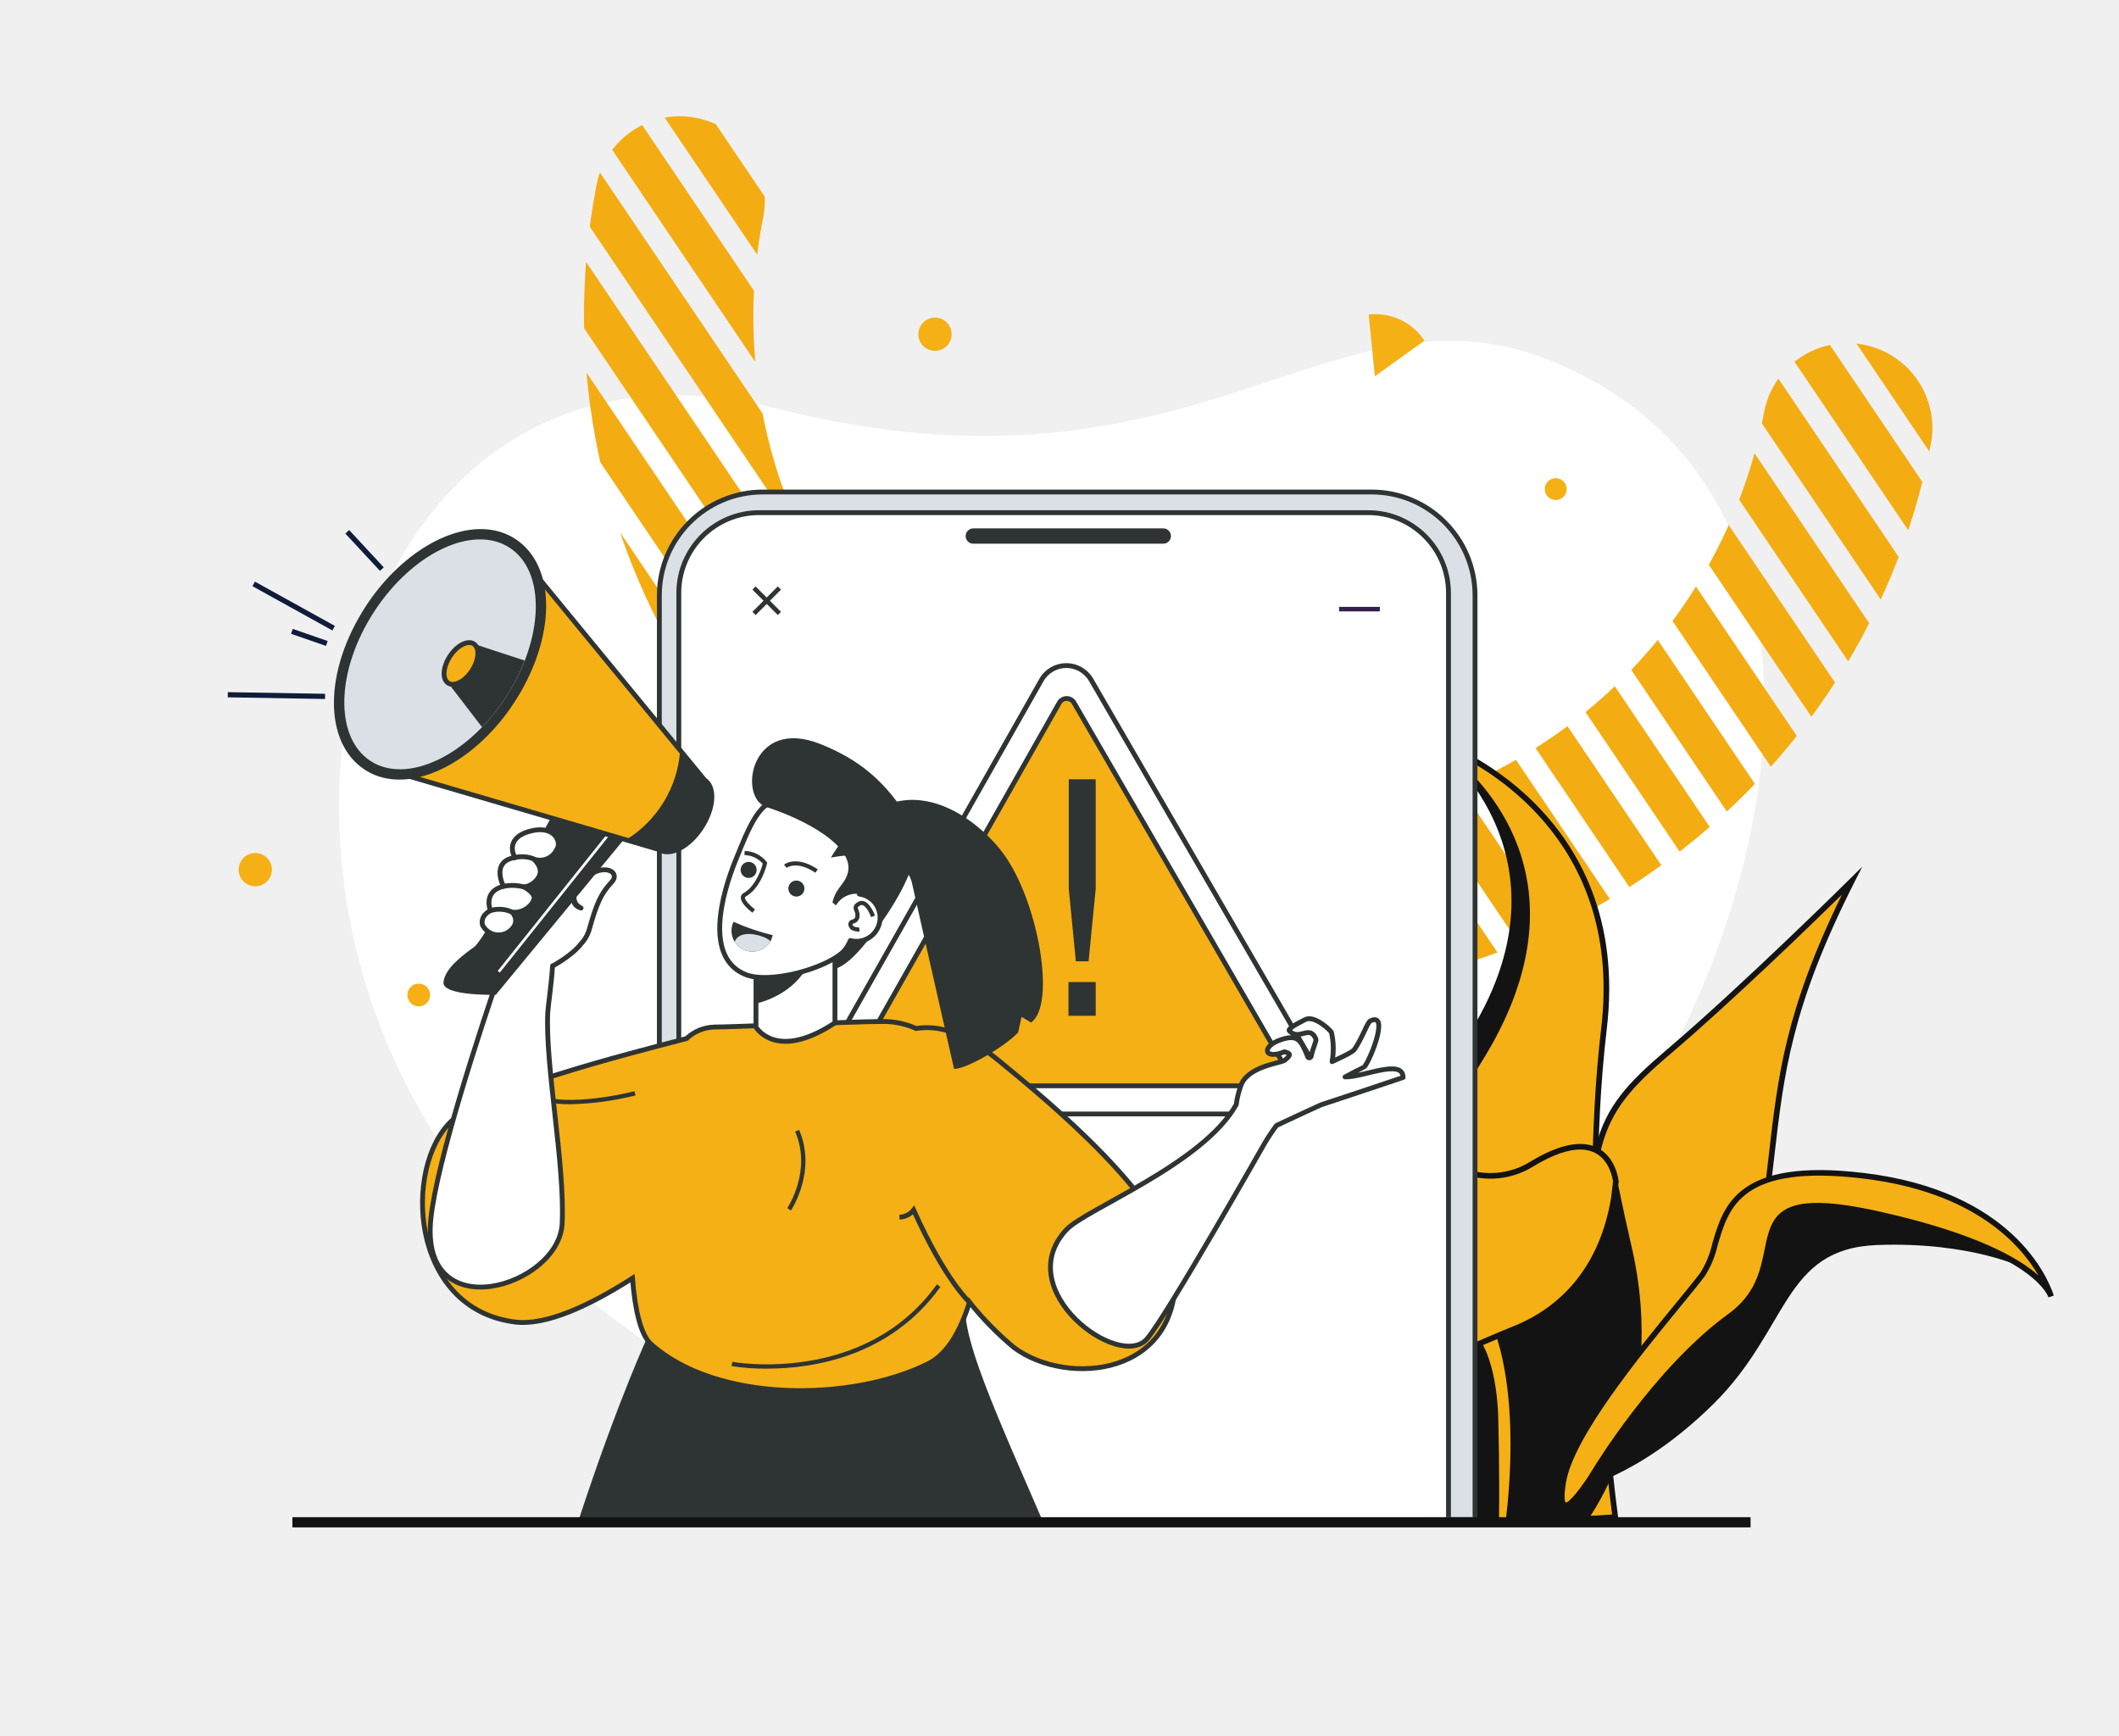
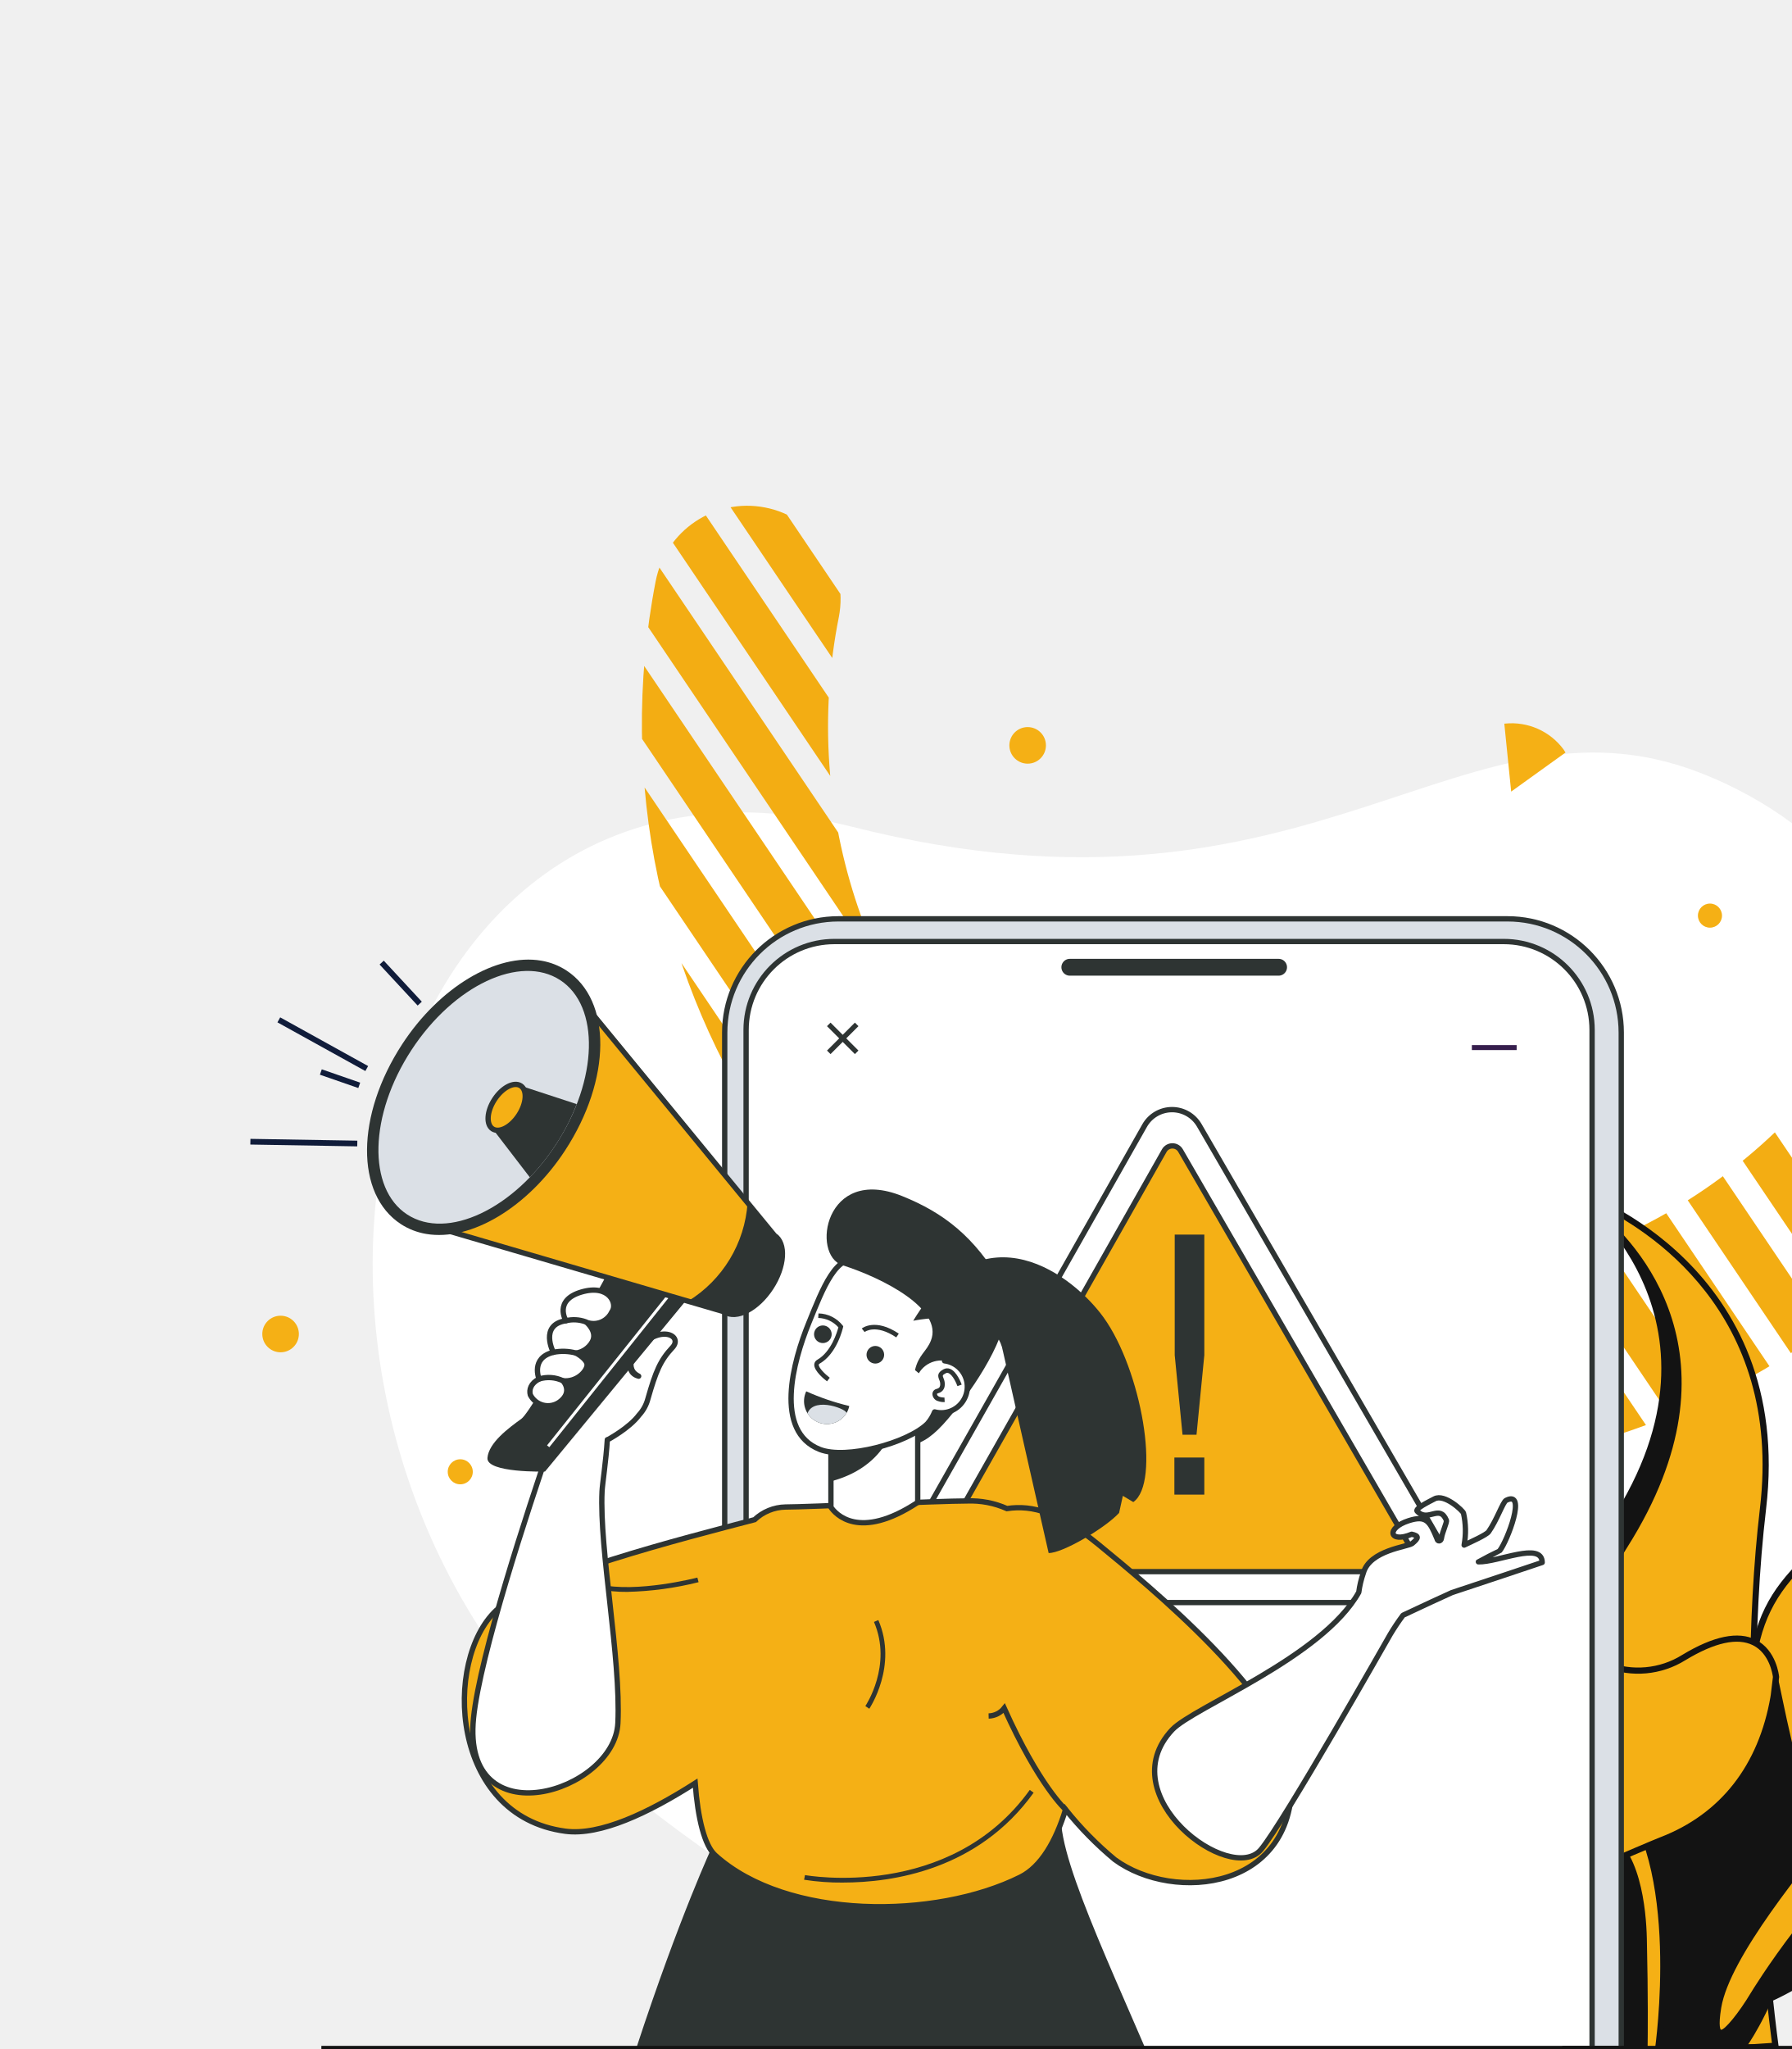
- <svg xmlns="http://www.w3.org/2000/svg" width="437.647" height="358.397" viewBox="0 0 437.647 358.397">
+ <svg xmlns="http://www.w3.org/2000/svg" width="437.647" height="500.397" style="transform:scale(1.3)" viewBox="0 0 437.647 358.397">
  <defs>
    <clipPath id="clip-path">
      <rect id="Rectángulo_331" data-name="Rectángulo 331" width="413.647" height="354.397" transform="translate(24 153)" fill="none" />
    </clipPath>
    <clipPath id="clip-path-2">
      <path id="Trazado_1500" data-name="Trazado 1500" d="M141.754,213.813C127,289.8,176.817,363.607,252.8,378.357s149.794-35.063,164.544-111.045a17.534,17.534,0,0,0-34.425-6.684A105.3,105.3,0,1,1,176.18,220.5a17.534,17.534,0,1,0-34.426-6.683" transform="translate(-139.166 -199.618)" fill="none" />
    </clipPath>
    <clipPath id="clip-path-3">
      <rect id="Rectángulo_332" data-name="Rectángulo 332" width="412.647" height="352.397" transform="translate(25 149)" fill="none" />
    </clipPath>
    <clipPath id="clip-path-4">
      <path id="Trazado_1525" data-name="Trazado 1525" d="M118.024,285.395,62.487,342.818l55.537,157.557H315.149V285.395Z" transform="translate(-62.487 -285.395)" fill="none" />
    </clipPath>
    <clipPath id="clip-path-5">
      <rect id="Rectángulo_336" data-name="Rectángulo 336" width="412.647" height="343.397" transform="translate(25 155)" fill="none" />
    </clipPath>
    <clipPath id="clip-path-6">
      <path id="Trazado_1577" data-name="Trazado 1577" d="M53.87,279.791c-5.283,0-14.15,15.673-19.6,18.54S7.615,318.178,4.462,326.457c-1.713,4.5-4.439,4.6-4.462,8.191v.088c.018,3.038,1.935,8.539,7.9,21.061,13.186,27.668,18.129,30.849,23.684,32.986S63.847,401.8,66.115,408.83s3.989,9.6,6.855,22.647S81,459.574,81,459.574l20.653,8.23v27.029a4.416,4.416,0,0,0,4.416,4.416H227.982a4.415,4.415,0,0,0,4.416-4.416V471.871l8.835-5.278,13.974-24.723,31.818-28.2,15.049-14.27-28.809-13.16-20.91,5.751-5.318,15.264-14.639-5.58V364.652a4.415,4.415,0,0,0-4.416-4.416H211.554c-3.4-3.95-7.857-9.211-8.19-9.956-.541-1.213-31.762-16.634-31.762-16.634l-16.926-58.928s-95.523,5.073-100.805,5.073" transform="translate(0 -274.718)" fill="none" />
    </clipPath>
    <clipPath id="clip-path-7">
      <rect id="Rectángulo_343" data-name="Rectángulo 343" width="410.647" height="324.397" transform="translate(27 160)" fill="none" />
    </clipPath>
  </defs>
  <g id="Grupo_694" data-name="Grupo 694" transform="translate(0 -149)">
    <g id="Grupo_414" data-name="Grupo 414">
      <g id="Grupo_413" data-name="Grupo 413" clip-path="url(#clip-path)">
        <path id="Trazado_1499" data-name="Trazado 1499" d="M332.254,257.734c-46.3-19.741-73.3,31.572-161.253,9.35C76.733,243.265,46.9,381.732,127.3,447.148c80.022,65.112,145.512,54.35,204.767-11.8,44.556-49.738,68.988-148.283.188-177.619" transform="translate(-10.771 -33.743)" fill="#fff" />
      </g>
    </g>
    <g id="Grupo_416" data-name="Grupo 416" transform="translate(120.614 173.007)">
      <g id="Grupo_415" data-name="Grupo 415" clip-path="url(#clip-path-2)">
        <line id="Línea_181" data-name="Línea 181" x1="193.652" y1="286.948" transform="translate(-79.653 -35.985)" fill="none" stroke="#f3ad13" stroke-miterlimit="10" stroke-width="8" />
        <line id="Línea_182" data-name="Línea 182" x1="193.652" y1="286.948" transform="translate(-69.119 -43.094)" fill="none" stroke="#f3ad13" stroke-miterlimit="10" stroke-width="8" />
        <line id="Línea_183" data-name="Línea 183" x1="193.652" y1="286.948" transform="translate(-58.584 -50.204)" fill="none" stroke="#f3ad13" stroke-miterlimit="10" stroke-width="8" />
        <line id="Línea_184" data-name="Línea 184" x1="193.652" y1="286.948" transform="translate(-48.049 -57.314)" fill="none" stroke="#f3ad13" stroke-miterlimit="10" stroke-width="8" />
        <line id="Línea_185" data-name="Línea 185" x1="193.652" y1="286.948" transform="translate(-37.514 -64.423)" fill="none" stroke="#f3ad13" stroke-miterlimit="10" stroke-width="8" />
        <line id="Línea_186" data-name="Línea 186" x1="193.652" y1="286.948" transform="translate(-26.979 -71.533)" fill="none" stroke="#f3ad13" stroke-miterlimit="10" stroke-width="8" />
        <line id="Línea_187" data-name="Línea 187" x1="193.652" y1="286.948" transform="translate(-16.444 -78.642)" fill="none" stroke="#f3ad13" stroke-miterlimit="10" stroke-width="8" />
        <line id="Línea_188" data-name="Línea 188" x1="193.652" y1="286.948" transform="translate(-5.91 -85.752)" fill="none" stroke="#f3ad13" stroke-miterlimit="10" stroke-width="8" />
        <line id="Línea_189" data-name="Línea 189" x1="193.652" y1="286.948" transform="translate(4.625 -92.862)" fill="none" stroke="#f3ad13" stroke-miterlimit="10" stroke-width="8" />
        <line id="Línea_190" data-name="Línea 190" x1="193.652" y1="286.948" transform="translate(15.16 -99.971)" fill="none" stroke="#f3ad13" stroke-miterlimit="10" stroke-width="8" />
        <line id="Línea_191" data-name="Línea 191" x1="193.652" y1="286.948" transform="translate(25.695 -107.081)" fill="none" stroke="#f3ad13" stroke-miterlimit="10" stroke-width="8" />
        <line id="Línea_192" data-name="Línea 192" x1="193.652" y1="286.948" transform="translate(36.23 -114.19)" fill="none" stroke="#f3ad13" stroke-miterlimit="10" stroke-width="8" />
        <line id="Línea_193" data-name="Línea 193" x1="193.652" y1="286.948" transform="translate(46.765 -121.3)" fill="none" stroke="#f3ad13" stroke-miterlimit="10" stroke-width="8" />
        <line id="Línea_194" data-name="Línea 194" x1="193.652" y1="286.948" transform="translate(57.299 -128.41)" fill="none" stroke="#f3ad13" stroke-miterlimit="10" stroke-width="8" />
        <line id="Línea_195" data-name="Línea 195" x1="193.652" y1="286.948" transform="translate(67.834 -135.519)" fill="none" stroke="#f3ad13" stroke-miterlimit="10" stroke-width="8" />
        <line id="Línea_196" data-name="Línea 196" x1="193.652" y1="286.948" transform="translate(78.369 -142.629)" fill="none" stroke="#f3ad13" stroke-miterlimit="10" stroke-width="8" />
        <line id="Línea_197" data-name="Línea 197" x1="193.652" y1="286.948" transform="translate(88.904 -149.738)" fill="none" stroke="#f3ad13" stroke-miterlimit="10" stroke-width="8" />
        <line id="Línea_198" data-name="Línea 198" x1="193.652" y1="286.948" transform="translate(99.439 -156.848)" fill="none" stroke="#f3ad13" stroke-miterlimit="10" stroke-width="8" />
        <line id="Línea_199" data-name="Línea 199" x1="193.652" y1="286.948" transform="translate(109.974 -163.958)" fill="none" stroke="#f3ad13" stroke-miterlimit="10" stroke-width="8" />
        <line id="Línea_200" data-name="Línea 200" x1="193.652" y1="286.948" transform="translate(120.508 -171.067)" fill="none" stroke="#f3ad13" stroke-miterlimit="10" stroke-width="8" />
      </g>
    </g>
    <g id="Grupo_418" data-name="Grupo 418">
      <g id="Grupo_417" data-name="Grupo 417" clip-path="url(#clip-path-3)">
        <path id="Trazado_1501" data-name="Trazado 1501" d="M341.644,349.005s39.574,13.3,34.188,58.918S378.2,509.14,378.2,509.14H355.643s-40.184-54.175-10.572-94.766-3.428-65.368-3.428-65.368" transform="translate(-44.551 -46.526)" fill="#f5b015" />
        <path id="Trazado_1502" data-name="Trazado 1502" d="M378.793,509.457H355.276l-.174-.234c-.4-.545-40.1-54.986-10.575-95.454,28.937-39.671-2.981-64.319-3.306-64.562l-2.881-2.162,3.414,1.148c.4.133,39.958,13.971,34.58,59.535-5.314,45.023,2.29,100.513,2.368,101.068Zm-22.929-1.16h21.6c-.845-6.427-7.3-58.2-2.283-100.7,4.365-36.984-21.468-52.625-30.651-56.967,7.232,7.161,25.4,30.287.933,63.828-28.042,38.441,7.6,89.922,10.4,93.844" transform="translate(-44.475 -46.265)" fill="#131313" />
        <path id="Trazado_1503" data-name="Trazado 1503" d="M344.778,352.284c7.2,5.945,28.149,27.546,5.575,63.3-26.821,42.486,16.9,93.845,16.9,93.845l10.829-.731c.07.553.116.874.116.874H355.643S315.459,455.4,345.071,414.81c23.763-32.579,7.185-54.956-.293-62.526" transform="translate(-44.551 -46.963)" fill="#131313" />
        <path id="Trazado_1504" data-name="Trazado 1504" d="M379.383,476.094c-2.112-40.488-.479-45.547,15.261-58.917s37.919-35.351,37.919-35.351c-15.11,29.912-14.806,43.509-17.647,65.514-2.207,17.07-27.851,51.143-39.245,65.572,2.524-5.85,4.765-16.717,3.712-36.818" transform="translate(-50.081 -50.902)" fill="#f5b015" />
        <path id="Trazado_1505" data-name="Trazado 1505" d="M375.057,512.231c2.27-5.262,4.749-15.877,3.665-36.557-2.095-40.152-.649-45.7,15.463-59.39,15.542-13.2,37.664-35.1,37.886-35.321l2.535-2.513L433,381.637c-12.97,25.679-14.545,39.323-16.539,56.6-.322,2.792-.655,5.681-1.049,8.73-2.234,17.277-28.273,51.811-39.364,65.857Zm4.824-36.618c.759,14.494-.08,25.773-2.5,33.618,11.948-15.353,34.815-46.5,36.873-62.416.394-3.044.726-5.926,1.048-8.714,1.926-16.682,3.463-30,15.119-53.892-6.225,6.1-22.978,22.333-35.487,32.96-15.717,13.35-17.124,18.812-15.056,58.444" transform="translate(-49.999 -50.452)" fill="#131313" />
        <path id="Trazado_1506" data-name="Trazado 1506" d="M383.78,466.815c7.857,33.634-8.849,56.239-8.849,56.239H358.461c.056-11.593-.775-22.711-6.232-33.955a12.47,12.47,0,0,0-1-1.669c2.321-1.087,4.9-2.187,7.779-3.291,30.415-11.684,16.92-50.96,24.776-17.323" transform="translate(-46.822 -60.456)" fill="#131313" />
        <path id="Trazado_1507" data-name="Trazado 1507" d="M342.082,482c16.035,9.694,8.488,45.483,8.488,45.483l-15.675-.25s3.636-11.563-6.041-25.222-17.076-9.261-17.076-9.261,14.267-20.442,30.3-10.75" transform="translate(-41.564 -63.908)" fill="#131313" />
        <path id="Trazado_1508" data-name="Trazado 1508" d="M424.424,454.648c28.071,0,43.771,16.917,43.771,16.917s-10.926-5.554-30.476-4.832-18.129,17.323-33.841,32.831-28.8,17.725-28.8,17.725,20.809-30.095,36.054-50.556c2.685-3.6.071-12.085,13.3-12.085" transform="translate(-50.002 -60.61)" fill="#131313" />
        <path id="Trazado_1509" data-name="Trazado 1509" d="M474.527,480.083a2.442,2.442,0,0,1,.141.466s-.044-.168-.141-.466" transform="translate(-63.26 -64)" fill="#faf9fc" />
        <path id="Trazado_1510" data-name="Trazado 1510" d="M401.276,472.341c5.239-7.05-.2-24.371,33.236-20.345,30.54,3.68,37.718,21.8,38.734,24.912-.771-2.008-5.659-10.194-35.109-16.854C404.3,452.4,422.224,469.922,406.916,481s-27.8,31.824-27.8,31.824-8.662,14.5-6.646,2.415,23.566-35.854,28.8-42.9" transform="translate(-49.614 -60.176)" fill="#f5b015" />
        <path id="Trazado_1511" data-name="Trazado 1511" d="M372.843,520.536a1.024,1.024,0,0,1-.363-.062c-1.037-.38-1.237-2-.667-5.414,1.622-9.728,15.552-26.723,23.875-36.876,2.122-2.589,3.955-4.824,5.034-6.276a19.371,19.371,0,0,0,2.455-6.008c2.3-7.894,5.172-17.716,31.315-14.566,30.673,3.695,38.049,21.73,39.216,25.307l-1.093.387c-.607-1.582-5.133-9.811-34.694-16.5-10.148-2.295-16.286-2.454-19.312-.5-2.311,1.492-2.84,4.092-3.51,7.382-.875,4.3-1.965,9.647-7.932,13.967-15.036,10.883-27.515,31.447-27.639,31.653-1.719,2.878-4.776,7.5-6.684,7.5M401.652,472.6c-1.1,1.475-2.848,3.613-5.067,6.32-8.25,10.064-22.057,26.909-23.629,36.331-.616,3.7-.075,4.135-.069,4.139.662.136,3.353-3.11,5.645-6.947.126-.21,12.727-20.976,27.954-32,5.6-4.054,6.6-8.944,7.475-13.258.7-3.417,1.3-6.368,4.016-8.126,3.353-2.168,9.581-2.063,20.2.341,19.461,4.4,28.33,9.489,32.362,13.108-3.777-6.511-13.368-17.276-36.185-20.025-25.169-3.031-27.769,5.879-30.064,13.741a20.066,20.066,0,0,1-2.637,6.374" transform="translate(-49.525 -60.087)" fill="#131313" />
        <path id="Trazado_1512" data-name="Trazado 1512" d="M287.926,493.2c17.612-29.98,35.918-26.561,47.678-18.824,16.684,10.979,10.78,51.11,10.78,51.11l-2.562.615s.187-7.861-.129-21.42-5.449-33.158-28.744-8.228-53.782,27.429-53.782,27.429,9.144-.7,26.759-30.681" transform="translate(-34.816 -62.525)" fill="#f5b015" />
        <path id="Trazado_1513" data-name="Trazado 1513" d="M261.2,524.367l-.092-1.156h0c.113-.013,9.21-1.3,26.3-30.4,7.982-13.589,16.868-21.606,26.412-23.83,7.236-1.687,14.666-.067,22.085,4.814,16.8,11.056,11.277,50.025,11.035,51.678l-.057.387-3.676.884.017-.754c0-.079.184-8.006-.128-21.393-.117-4.971-1.074-16.795-7.418-19.211-4.75-1.806-11.585,2.015-20.323,11.365-23.044,24.659-53.489,27.553-54.15,27.611H261.2m59.964-54.8a23.285,23.285,0,0,0-7.073.547c-9.222,2.149-17.861,9.983-25.677,23.286-11.225,19.108-19.06,26.428-23.354,29.231,8.972-1.623,31.489-7.445,49.453-26.667,9.091-9.729,16.351-13.649,21.584-11.66,7,2.669,8.042,15.064,8.164,20.27.258,11.067.179,18.415.142,20.694l1.448-.348c.541-4.142,4.742-40.072-10.578-50.153a29.783,29.783,0,0,0-14.111-5.2" transform="translate(-34.809 -62.435)" fill="#131313" />
        <path id="Trazado_1514" data-name="Trazado 1514" d="M332.026,451.412c4.809-3.529,9.692-2.925,13.463-1.354a16.114,16.114,0,0,0,14.528-1.329c16.1-9.742,17.33,3.65,17.33,3.65l-.436,3.626a.182.182,0,0,0-.023.12c-1.16,6.719-4.932,20.691-21.078,26.9-2.876,1.11-28.206,12.085-28.206,12.085,3.432-13.9-5.44-36.449,4.422-43.7" transform="translate(-43.619 -59.347)" fill="#f5b015" />
        <path id="Trazado_1515" data-name="Trazado 1515" d="M326.669,496.022l.282-1.137c1.345-5.451.757-12.366.188-19.053-.893-10.5-1.737-20.424,4.453-24.976h0c4.133-3.033,8.983-3.523,14.03-1.422a15.628,15.628,0,0,0,14.006-1.289c5.869-3.553,10.523-4.512,13.833-2.84,3.872,1.954,4.355,6.73,4.374,6.933l.005.062-.483,3.9c-2.323,13.347-9.732,22.782-21.429,27.283-2.831,1.093-27.932,11.966-28.185,12.076Zm5.61-44.233c-5.666,4.168-4.849,13.774-3.984,23.945.539,6.338,1.1,12.877.029,18.307,4.859-2.1,24.632-10.657,27.186-11.643,11.315-4.353,18.478-13.5,20.716-26.46a.4.4,0,0,1,.031-.19l.415-3.461c-.064-.512-.648-4.4-3.742-5.952-2.927-1.47-7.2-.529-12.7,2.8a16.793,16.793,0,0,1-15.052,1.369c-4.717-1.968-9.055-1.534-12.9,1.285Z" transform="translate(-43.529 -59.257)" fill="#131313" />
      </g>
    </g>
    <g id="Grupo_420" data-name="Grupo 420" transform="translate(54.157 247.349)">
      <g id="Grupo_419" data-name="Grupo 419" clip-path="url(#clip-path-4)">
        <path id="Trazado_1516" data-name="Trazado 1516" d="M325.589,310.516V591.29a21.385,21.385,0,0,1-21.358,21.358H248.064v-.042H177.2a21.382,21.382,0,0,1-20.077-21.315V310.516a21.386,21.386,0,0,1,21.358-21.358H304.232a21.378,21.378,0,0,1,21.358,21.358" transform="translate(-75.102 -285.897)" fill="#dbe0e6" />
        <path id="Trazado_1517" data-name="Trazado 1517" d="M325.589,310.516V591.29a21.385,21.385,0,0,1-21.358,21.358H248.064v-.042H177.2a21.382,21.382,0,0,1-20.077-21.315V310.516a21.386,21.386,0,0,1,21.358-21.358H304.232A21.378,21.378,0,0,1,325.589,310.516Z" transform="translate(-75.102 -285.897)" fill="none" stroke="#2e3433" stroke-miterlimit="10" stroke-width="1" />
        <path id="Trazado_1518" data-name="Trazado 1518" d="M320.728,310.676V591.459a16.608,16.608,0,0,1-16.613,16.6H178.361a16.605,16.605,0,0,1-16.6-16.6V310.676a16.6,16.6,0,0,1,16.6-16.6H304.115a16.607,16.607,0,0,1,16.613,16.6" transform="translate(-75.721 -286.552)" fill="#fff" />
        <path id="Trazado_1519" data-name="Trazado 1519" d="M320.728,310.676V591.459a16.608,16.608,0,0,1-16.613,16.6H178.361a16.605,16.605,0,0,1-16.6-16.6V310.676a16.6,16.6,0,0,1,16.6-16.6H304.115A16.607,16.607,0,0,1,320.728,310.676Z" transform="translate(-75.721 -286.552)" fill="none" stroke="#2e3433" stroke-miterlimit="10" stroke-width="1" />
        <path id="Trazado_1520" data-name="Trazado 1520" d="M270.9,297.827h-39.15a1.582,1.582,0,1,0,0,3.163H270.9a1.582,1.582,0,1,0,0-3.163" transform="translate(-84.84 -287.052)" fill="#2e3433" />
        <rect id="Rectángulo_333" data-name="Rectángulo 333" width="7.419" height="0.94" transform="matrix(0.707, -0.708, 0.708, 0.707, 101.241, 28.009)" fill="#2e3433" />
        <rect id="Rectángulo_334" data-name="Rectángulo 334" width="0.94" height="7.419" transform="translate(101.24 23.425) rotate(-45)" fill="#2e3433" />
        <rect id="Rectángulo_335" data-name="Rectángulo 335" width="8.416" height="0.94" transform="translate(222.415 26.977)" fill="#361e4d" />
        <path id="Trazado_1521" data-name="Trazado 1521" d="M292.984,423.115H200.4a5.915,5.915,0,0,1-5.146-8.83l45.757-80.775a5.915,5.915,0,0,1,10.263-.051L298.1,414.234a5.915,5.915,0,0,1-5.117,8.881" transform="translate(-80.083 -291.409)" fill="#fff" />
        <path id="Trazado_1522" data-name="Trazado 1522" d="M292.984,423.115H200.4a5.915,5.915,0,0,1-5.146-8.83l45.757-80.775a5.915,5.915,0,0,1,10.263-.051L298.1,414.234A5.915,5.915,0,0,1,292.984,423.115Z" transform="translate(-80.083 -291.409)" fill="none" stroke="#2e3433" stroke-miterlimit="10" stroke-width="1" />
        <path id="Trazado_1523" data-name="Trazado 1523" d="M291.582,418.352h-87.64a1.757,1.757,0,0,1-1.529-2.624l43.315-76.467a1.758,1.758,0,0,1,3.05-.015L293.1,415.713a1.757,1.757,0,0,1-1.52,2.639" transform="translate(-81.11 -292.457)" fill="#f5b015" />
        <path id="Trazado_1524" data-name="Trazado 1524" d="M291.582,418.352h-87.64a1.757,1.757,0,0,1-1.529-2.624l43.315-76.467a1.758,1.758,0,0,1,3.05-.015L293.1,415.713A1.757,1.757,0,0,1,291.582,418.352Z" transform="translate(-81.11 -292.457)" fill="none" stroke="#2e3433" stroke-miterlimit="10" stroke-width="1" />
        <text id="_" data-name="!" transform="translate(158.205 111.427)" fill="#2e3433" font-size="67" font-family="Helvetica">
          <tspan x="0" y="0">!</tspan>
        </text>
      </g>
    </g>
    <g id="Grupo_422" data-name="Grupo 422">
      <g id="Grupo_421" data-name="Grupo 421" clip-path="url(#clip-path-5)">
        <path id="Trazado_1526" data-name="Trazado 1526" d="M326.306,246.829l-.156.015,1.288,12.762,10.208-7.337-.347-.561a12.157,12.157,0,0,0-10.993-4.879" transform="translate(-43.479 -32.897)" fill="#f5b015" />
        <path id="Trazado_1527" data-name="Trazado 1527" d="M63.741,378.619a3.436,3.436,0,1,1-3.436-3.436,3.437,3.437,0,0,1,3.436,3.436" transform="translate(-7.581 -50.016)" fill="#f5b015" />
        <path id="Trazado_1528" data-name="Trazado 1528" d="M101.78,408.652a2.353,2.353,0,1,1-2.354-2.353,2.353,2.353,0,0,1,2.354,2.353" transform="translate(-12.941 -54.164)" fill="#f5b015" />
        <path id="Trazado_1529" data-name="Trazado 1529" d="M225.712,251.033a3.435,3.435,0,1,1-3.436-3.436,3.436,3.436,0,0,1,3.436,3.436" transform="translate(-29.174 -33.007)" fill="#f5b015" />
        <path id="Trazado_1530" data-name="Trazado 1530" d="M372.651,288.113a2.263,2.263,0,1,1-2.263-2.263,2.263,2.263,0,0,1,2.263,2.263" transform="translate(-49.075 -38.107)" fill="#f5b015" />
      </g>
    </g>
    <g id="Grupo_424" data-name="Grupo 424" transform="translate(0 238.095)">
      <g id="Grupo_423" data-name="Grupo 423" clip-path="url(#clip-path-6)">
        <path id="Trazado_1531" data-name="Trazado 1531" d="M187.461,646.879c-12.326-.018-42.722-6.845-48.293-9.5-7.571-3.613-28.96-1.545-31.012-2.4,15.163-92.545,40.216-145.9,40.216-145.9l65.4-5.531c-.418,18.9,45.076,88.989,45.172,148.877-19.355-.03-31.4,14.527-71.482,14.467" transform="translate(-14.418 -302.556)" fill="#2e3433" />
        <path id="Trazado_1532" data-name="Trazado 1532" d="M256.135,466.72c-.726-14.077-26.913-35.51-36.265-43.176-7.335-6.016-12.362-7.506-17.243-6.776a16.791,16.791,0,0,0-7.469-1.433c-5.327,0-30.068,1.139-34.146,1.139a8.68,8.68,0,0,0-5.8,2.378c-13.105,3.424-41.836,10.735-48.52,17.011-10.006,9.4-8.7,38.653,12.985,41.518,6.511.86,15.6-3.424,24.376-9.034.494,6.617,1.76,11.728,3.749,13.529,13.485,12.212,41.451,12.063,57.39,4.1,3.862-1.93,6.634-6.719,8.462-12.679a65.156,65.156,0,0,0,9.242,9.413c11.061,8.13,34.364,5.848,33.237-15.992" transform="translate(-13.423 -293.464)" fill="#f5b015" />
        <path id="Trazado_1533" data-name="Trazado 1533" d="M256.135,466.72c-.726-14.077-26.913-35.51-36.265-43.176-7.335-6.016-12.362-7.506-17.243-6.776a16.791,16.791,0,0,0-7.469-1.433c-5.327,0-30.068,1.139-34.146,1.139a8.68,8.68,0,0,0-5.8,2.378c-13.105,3.424-41.836,10.735-48.52,17.011-10.006,9.4-8.7,38.653,12.985,41.518,6.511.86,15.6-3.424,24.376-9.034.494,6.617,1.76,11.728,3.749,13.529,13.485,12.212,41.451,12.063,57.39,4.1,3.862-1.93,6.634-6.719,8.462-12.679a65.156,65.156,0,0,0,9.242,9.413C233.959,490.843,257.263,488.56,256.135,466.72Z" transform="translate(-13.423 -293.464)" fill="none" stroke="#2e3433" stroke-miterlimit="10" stroke-width="1" />
        <path id="Trazado_1534" data-name="Trazado 1534" d="M188.356,457.811c.054-.08,5.411-8.067,1.7-16.662l-.819.353c3.514,8.149-1.57,15.73-1.622,15.806Z" transform="translate(-25.012 -296.905)" fill="#2e3433" />
        <path id="Trazado_1535" data-name="Trazado 1535" d="M181.642,495.371c9.293,0,25.386-2.344,35.824-16.883l-.724-.521c-14.993,20.882-41.967,16.047-42.239,16l-.167.876a44.6,44.6,0,0,0,7.306.531" transform="translate(-23.241 -301.813)" fill="#2e3433" />
        <path id="Trazado_1536" data-name="Trazado 1536" d="M135.119,434.631a60.806,60.806,0,0,0,13.433-1.823l-.227-.863c-.113.03-11.432,2.949-18.454,1.262l-.209.868a23.75,23.75,0,0,0,5.457.556" transform="translate(-17.285 -295.678)" fill="#2e3433" />
        <path id="Trazado_1537" data-name="Trazado 1537" d="M253.643,458.222c3.994-4.245,28.206-13.568,35.052-25.821a18.044,18.044,0,0,1,.866-3.635c1.192-4.284,8.333-4.888,9.172-5.536,1.278-1.052,1.269-1.431-.1-1.734-4.226,1.761-4.89-1.154-.556-2.545,3.3-1.058,3.982.131,5.314,3.382.12.634.749.483.823-.03.189-1.294,1.1-3.049.94-3.438-1.284-3.069-3.388.418-5.432-1.635-.717-.461,2.29-1.892,3.2-2.377,1.91-1.024,5.378,2.291,5.452,2.681a15.047,15.047,0,0,1,.12,6c1.284-.612,4.171-1.9,4.6-2.5,1.571-2.237,2.678-5.587,3.284-5.9,3.963-2.02.207,7.671-1.2,9.459-.017.02-3.939,2.019-4.008,2.086,3.694.109,11.954-3.875,11.991.12,0,0-14.475,4.859-16.952,5.653-1.18.512-5.668,2.605-9.2,4.261a42.894,42.894,0,0,0-2.385,3.568c-.136.224-19.986,35.272-24.305,40.447-5.674,6.8-28.382-10.06-16.67-22.51" transform="translate(-33.372 -293.374)" fill="#fff" />
        <path id="Trazado_1538" data-name="Trazado 1538" d="M253.643,458.222c3.994-4.245,28.206-13.568,35.052-25.821a18.044,18.044,0,0,1,.866-3.635c1.192-4.284,8.333-4.888,9.172-5.536,1.278-1.052,1.269-1.431-.1-1.734-4.226,1.761-4.89-1.154-.556-2.545,3.3-1.058,3.982.131,5.314,3.382.12.634.749.483.823-.03.189-1.294,1.1-3.049.94-3.438-1.284-3.069-3.388.418-5.432-1.635-.717-.461,2.29-1.892,3.2-2.377,1.91-1.024,5.378,2.291,5.452,2.681a15.047,15.047,0,0,1,.12,6c1.284-.612,4.171-1.9,4.6-2.5,1.571-2.237,2.678-5.587,3.284-5.9,3.963-2.02.207,7.671-1.2,9.459-.017.02-3.939,2.019-4.008,2.086,3.694.109,11.954-3.875,11.991.12,0,0-14.475,4.859-16.952,5.653-1.18.512-5.668,2.605-9.2,4.261a42.894,42.894,0,0,0-2.385,3.568c-.136.224-19.986,35.272-24.305,40.447C264.639,487.527,241.931,470.672,253.643,458.222Z" transform="translate(-33.372 -293.374)" fill="none" stroke="#2e3433" stroke-linecap="round" stroke-linejoin="round" stroke-width="1" />
        <path id="Trazado_1539" data-name="Trazado 1539" d="M180.152,398.718v14.761c.811,1.2,5.208,6.414,16.309-.907v-19.98a147.4,147.4,0,0,1-16.309,6.126" transform="translate(-24.016 -290.432)" fill="#fff" />
        <path id="Trazado_1540" data-name="Trazado 1540" d="M180.152,398.718v14.761c.811,1.2,5.208,6.414,16.309-.907v-19.98A147.4,147.4,0,0,1,180.152,398.718Z" transform="translate(-24.016 -290.432)" fill="none" stroke="#2e3433" stroke-linecap="round" stroke-linejoin="round" stroke-width="1" />
        <path id="Trazado_1541" data-name="Trazado 1541" d="M192.6,395.665s-.379,10.178-12.447,13.366V403.62c1.046.112,5.019-3.23,12.447-7.955" transform="translate(-24.016 -290.842)" fill="#2e3433" />
        <path id="Trazado_1542" data-name="Trazado 1542" d="M202.838,383.1a4.878,4.878,0,0,0-2.488-1.073c.352-5.6.184-10.46-3.294-13.517-1.8-1.573-10.52-4.489-12.486-5.278-4.5-1.805-7.1,5.233-9.734,11.694-2.96,7.249-6.548,20.354,2.077,23.744,4.891,1.923,16.455-1.153,20.218-4.824a7.58,7.58,0,0,0,1.355-2.219,4.9,4.9,0,0,0,4.353-8.527" transform="translate(-22.864 -286.48)" fill="#fff" />
        <path id="Trazado_1543" data-name="Trazado 1543" d="M202.838,383.1a4.878,4.878,0,0,0-2.488-1.073c.352-5.6.184-10.46-3.294-13.517-1.8-1.573-10.52-4.489-12.486-5.278-4.5-1.805-7.1,5.233-9.734,11.694-2.96,7.249-6.548,20.354,2.077,23.744,4.891,1.923,16.455-1.153,20.218-4.824a7.58,7.58,0,0,0,1.355-2.219,4.9,4.9,0,0,0,4.353-8.527Z" transform="translate(-22.864 -286.48)" fill="none" stroke="#2e3433" stroke-linecap="round" stroke-linejoin="round" stroke-width="1" />
        <path id="Trazado_1544" data-name="Trazado 1544" d="M214.85,380.147c-1.6-8.905-16.853-5.705-16.853-5.705,13.3-22.034,30.307-8.19,35.753-.648,7.118,9.86,10.807,31.077,5.6,34.707l-1.963-1.169-.708,3.214c-2.727,2.926-10.663,7.58-13.237,7.532,0,0-8.492-37.381-8.591-37.93" transform="translate(-26.395 -286.423)" fill="#2e3433" />
        <path id="Trazado_1545" data-name="Trazado 1545" d="M178.937,387.448l.514-.679c-.855-.646-2.1-1.868-2.064-2.441,0-.042.008-.12.161-.208,3.278-1.875,4.355-6.625,4.4-6.827l.04-.179-.1-.151a5.953,5.953,0,0,0-4.556-2.277l-.049.852a5.252,5.252,0,0,1,3.788,1.759c-.231.879-1.34,4.593-3.943,6.082a1.081,1.081,0,0,0-.589.894c-.078,1.239,1.986,2.862,2.4,3.174" transform="translate(-23.534 -288.045)" fill="#2e3433" />
        <path id="Trazado_1546" data-name="Trazado 1546" d="M187.374,378.514c.084-.066,2.1-1.572,5.945,1.005l.476-.708c-4.4-2.954-6.852-1.045-6.953-.963Z" transform="translate(-24.908 -288.375)" fill="#2e3433" />
        <path id="Trazado_1547" data-name="Trazado 1547" d="M203.154,392.723a3.187,3.187,0,0,0,1.313.2l-.049-.851c-.012,0-1.271.04-1.387-.584a.336.336,0,0,1-.008-.133,1.648,1.648,0,0,1,.255-.107,1.572,1.572,0,0,0,1.184-1.344,2.7,2.7,0,0,0-.229-1.484c-.192-.485-.22-.56.417-.9a.591.591,0,0,1,.523-.036c.8.328,1.5,1.907,1.687,2.446l.8-.284c-.088-.249-.894-2.44-2.167-2.95l-.016-.006a1.443,1.443,0,0,0-1.234.079c-1.207.643-1.081,1.27-.809,1.963a1.886,1.886,0,0,1,.18,1.041c-.073.468-.3.55-.635.674a.983.983,0,0,0-.792,1.2,1.443,1.443,0,0,0,.962,1.083" transform="translate(-26.951 -289.631)" fill="#2e3433" />
        <path id="Trazado_1548" data-name="Trazado 1548" d="M191.063,384.011a1.656,1.656,0,1,1-.92-2.154,1.657,1.657,0,0,1,.92,2.154" transform="translate(-25.045 -288.985)" fill="#2e3433" />
        <path id="Trazado_1549" data-name="Trazado 1549" d="M179.685,379.566a1.656,1.656,0,1,1-.92-2.154,1.657,1.657,0,0,1,.92,2.154" transform="translate(-23.528 -288.392)" fill="#2e3433" />
        <path id="Trazado_1550" data-name="Trazado 1550" d="M174.734,391.572a4.31,4.31,0,0,0,7.544,4.138,4.249,4.249,0,0,0,.545-1.379,45.94,45.94,0,0,1-8.089-2.759" transform="translate(-23.239 -290.296)" fill="#2e3433" />
        <path id="Trazado_1551" data-name="Trazado 1551" d="M175.131,395.948c-.021.045-.039.091-.059.135a4.27,4.27,0,0,0,1.345,1.355,4.321,4.321,0,0,0,5.961-1.342c.424-.669-5.881-3.2-7.247-.148" transform="translate(-23.339 -290.683)" fill="#dbe0e6" />
        <path id="Trazado_1552" data-name="Trazado 1552" d="M195.817,381.748l.726.6a4.894,4.894,0,0,1,8.6,4.659c5.048-6.9,10.114-16.113,7.031-21.428-5.15-8.873-10.931-13.375-18.8-16.534-14.547-5.835-17.121,11.113-11.19,13,7.581,2.41,19.011,8.228,16.624,14.178-.848,2.114-2.3,2.622-2.985,5.528" transform="translate(-23.891 -284.464)" fill="#2e3433" />
        <path id="Trazado_1553" data-name="Trazado 1553" d="M202.1,395.651l-2.961,4.4c.231-.065,0,1.65.325,1.5,2.2-.976,4.287-3.063,7.314-7.014a4.9,4.9,0,0,1-4.678,1.11" transform="translate(-26.547 -290.692)" fill="#2e3433" />
        <path id="Trazado_1554" data-name="Trazado 1554" d="M132.2,383.067c-.653.983-1.254,1.835-1.8,2.606A69.986,69.986,0,0,1,124.813,375s-7.2,2.355-6.063,12.541a33.628,33.628,0,0,1,.179,6.431s-.751,2.115-1.929,5.558c-4.052,11.828-13.163,39.38-14.353,51.221-2.292,22.813,26.515,13.916,27.126.93.578-12.248-3.5-32.477-2.978-43.526.065-1.388.736-5.592.995-9.709l.1-.01s4.01-2.142,5.86-4.623a7.143,7.143,0,0,0,1.664-3.039c1.468-5.145,2.322-7.2,4.6-9.635s-3.272-4.925-7.817,1.924" transform="translate(-13.667 -288.087)" fill="#fff" />
        <path id="Trazado_1555" data-name="Trazado 1555" d="M132.2,383.067c-.653.983-1.254,1.835-1.8,2.606A69.986,69.986,0,0,1,124.813,375s-7.2,2.355-6.063,12.541a33.628,33.628,0,0,1,.179,6.431s-.751,2.115-1.929,5.558c-4.052,11.828-13.163,39.38-14.353,51.221-2.292,22.813,26.515,13.916,27.126.93.578-12.248-3.5-32.477-2.978-43.526.065-1.388.736-5.592.995-9.709l.1-.01s4.01-2.142,5.86-4.623a7.143,7.143,0,0,0,1.664-3.039c1.468-5.145,2.322-7.2,4.6-9.635S136.745,376.218,132.2,383.067Z" transform="translate(-13.667 -288.087)" fill="none" stroke="#2e3433" stroke-linecap="round" stroke-linejoin="round" stroke-width="1" />
        <path id="Trazado_1556" data-name="Trazado 1556" d="M136.836,384.72a2.616,2.616,0,0,0-.225.935,2.132,2.132,0,0,0,.387,1.4,2.14,2.14,0,0,0,.765.6,1.439,1.439,0,0,0,.227.085c.076.027.153.05.229.072-.137-.086-.283-.146-.411-.237a2.5,2.5,0,0,1-.364-.287,2.292,2.292,0,0,1-.3-.341,2.241,2.241,0,0,1-.209-.4,2.613,2.613,0,0,1-.177-.9,4.248,4.248,0,0,1,.079-.937" transform="translate(-18.211 -289.382)" fill="#fff" />
        <path id="Trazado_1557" data-name="Trazado 1557" d="M136.836,384.72a2.616,2.616,0,0,0-.225.935,2.132,2.132,0,0,0,.387,1.4,2.14,2.14,0,0,0,.765.6,1.439,1.439,0,0,0,.227.085c.076.027.153.05.229.072-.137-.086-.283-.146-.411-.237a2.5,2.5,0,0,1-.364-.287,2.292,2.292,0,0,1-.3-.341,2.241,2.241,0,0,1-.209-.4,2.613,2.613,0,0,1-.177-.9A4.248,4.248,0,0,1,136.836,384.72Z" transform="translate(-18.211 -289.382)" fill="none" stroke="#2e3433" stroke-linecap="round" stroke-linejoin="round" stroke-width="1" />
        <path id="Trazado_1558" data-name="Trazado 1558" d="M112.055,392.615c-2.387,1.716-6.155,4.508-6.372,7.349s10.811,2.558,10.811,2.558l30.423-36.895-16.123-5s-16.354,30.268-18.74,31.986" transform="translate(-14.088 -286.171)" fill="#2e3433" />
        <rect id="Rectángulo_337" data-name="Rectángulo 337" width="36.054" height="0.548" transform="translate(102.793 111.429) rotate(-51.385)" fill="#fff" />
        <path id="Trazado_1559" data-name="Trazado 1559" d="M157.333,350.408l-39.4-47.96L88.594,347.37l59.355,17.4c2.235,1.46,6.148-.573,8.739-4.541s2.88-8.366.645-9.827" transform="translate(-11.811 -278.415)" fill="#f5b015" />
        <path id="Trazado_1560" data-name="Trazado 1560" d="M157.333,350.408l-39.4-47.96L88.594,347.37l59.355,17.4c2.235,1.46,6.148-.573,8.739-4.541S159.568,351.868,157.333,350.408Z" transform="translate(-11.811 -278.415)" fill="none" stroke="#2e3433" stroke-miterlimit="10" stroke-width="1" />
        <path id="Trazado_1561" data-name="Trazado 1561" d="M165.408,356.84l-5.045-6.141a23.581,23.581,0,0,1-11.193,18.5l6.855,2.01c2.235,1.46,6.148-.573,8.739-4.541s2.88-8.366.645-9.827" transform="translate(-19.886 -284.847)" fill="#2e3433" />
        <path id="Trazado_1562" data-name="Trazado 1562" d="M117.049,300.039a12.5,12.5,0,0,0-4.749-1.845c-8.4-1.442-19.135,5-26.107,15.675-8.721,13.357-8.837,28.208-.26,33.813a12.5,12.5,0,0,0,4.748,1.846c8.4,1.442,19.135-5.005,26.107-15.677,8.724-13.358,8.838-28.21.261-33.811" transform="translate(-10.608 -277.821)" fill="#2e3433" />
        <path id="Trazado_1563" data-name="Trazado 1563" d="M116.2,302.177c-7.5-4.9-20.015.986-27.955,13.143s-8.3,25.983-.8,30.881,20.015-.987,27.956-13.144,8.3-25.982.8-30.88" transform="translate(-10.937 -278.148)" fill="#dbe0e6" />
        <path id="Trazado_1564" data-name="Trazado 1564" d="M111.6,325.293l-4.787,8.143,6.985,9.1a41.142,41.142,0,0,0,4.9-6.163,40.368,40.368,0,0,0,3.911-7.59l-10.525-3.444Z" transform="translate(-14.239 -281.46)" fill="#2e3433" />
        <path id="Trazado_1565" data-name="Trazado 1565" d="M111.958,325.309c-1.259-.822-3.462.323-4.922,2.557s-1.622,4.712-.363,5.535,3.462-.323,4.922-2.558,1.622-4.711.363-5.534" transform="translate(-14.108 -281.427)" fill="#f5b015" />
        <path id="Trazado_1566" data-name="Trazado 1566" d="M111.958,325.309c-1.259-.822-3.462.323-4.922,2.557s-1.622,4.712-.363,5.535,3.462-.323,4.922-2.558S113.216,326.132,111.958,325.309Z" transform="translate(-14.108 -281.427)" fill="none" stroke="#2e3433" stroke-miterlimit="10" stroke-width="1" />
        <rect id="Rectángulo_338" data-name="Rectángulo 338" width="1.071" height="10.516" transform="matrix(0.733, -0.68, 0.68, 0.733, 71.326, 21.098)" fill="#101c3a" />
        <rect id="Rectángulo_339" data-name="Rectángulo 339" width="1.071" height="20.089" transform="matrix(0.017, -1, 1, 0.017, 47.039, 54.919)" fill="#101c3a" />
        <rect id="Rectángulo_340" data-name="Rectángulo 340" width="1.071" height="7.635" transform="translate(60.114 41.798) rotate(-70.861)" fill="#101c3a" />
        <rect id="Rectángulo_341" data-name="Rectángulo 341" width="1.071" height="18.885" transform="translate(52.132 31.961) rotate(-61.03)" fill="#101c3a" />
        <path id="Trazado_1567" data-name="Trazado 1567" d="M121.662,375.382c-5.064.775-2.37,5.937-2.37,5.937-4.327,1.06-2.683,5.013-2.683,5.013-1.574.809-1.909,2.029-1.638,2.989a3.715,3.715,0,0,0,5.479,1.34c2.63-1.933.647-4,.647-4,2.59.269,4.442-1.744,4.533-2.909.088-1.142-1.992-2.247-2.075-2.291a4.209,4.209,0,0,0,3.041-2.1c1.044-1.867-.957-3.592-1.056-3.677a3.773,3.773,0,0,0,4.743-1.961c1.151-1.5-.484-5.277-5.73-3.727s-2.892,5.39-2.892,5.39" transform="translate(-15.315 -287.37)" fill="#fff" />
        <path id="Trazado_1568" data-name="Trazado 1568" d="M121.662,375.382c-5.064.775-2.37,5.937-2.37,5.937-4.327,1.06-2.683,5.013-2.683,5.013-1.574.809-1.909,2.029-1.638,2.989a3.715,3.715,0,0,0,5.479,1.34c2.63-1.933.647-4,.647-4,2.59.269,4.442-1.744,4.533-2.909.088-1.142-1.992-2.247-2.075-2.291a4.209,4.209,0,0,0,3.041-2.1c1.044-1.867-.957-3.592-1.056-3.677a3.773,3.773,0,0,0,4.743-1.961c1.151-1.5-.484-5.277-5.73-3.727S121.662,375.382,121.662,375.382Z" transform="translate(-15.315 -287.37)" fill="none" stroke="#2e3433" stroke-linecap="round" stroke-linejoin="round" stroke-width="1" />
        <path id="Trazado_1569" data-name="Trazado 1569" d="M122.7,376.24a6.418,6.418,0,0,1,3.683.2" transform="translate(-16.358 -288.229)" fill="#fff" />
        <path id="Trazado_1570" data-name="Trazado 1570" d="M122.7,376.24a6.418,6.418,0,0,1,3.683.2" transform="translate(-16.358 -288.229)" fill="none" stroke="#2e3433" stroke-linecap="round" stroke-linejoin="round" stroke-width="1" />
        <path id="Trazado_1571" data-name="Trazado 1571" d="M119.969,383.087a9.287,9.287,0,0,1,4.263.14" transform="translate(-15.993 -289.14)" fill="#fff" />
        <path id="Trazado_1572" data-name="Trazado 1572" d="M119.969,383.087a9.287,9.287,0,0,1,4.263.14" transform="translate(-15.993 -289.14)" fill="none" stroke="#2e3433" stroke-linecap="round" stroke-linejoin="round" stroke-width="1" />
        <path id="Trazado_1573" data-name="Trazado 1573" d="M116.873,388.857a6.169,6.169,0,0,1,4.489.327" transform="translate(-15.58 -289.896)" fill="#fff" />
        <path id="Trazado_1574" data-name="Trazado 1574" d="M116.873,388.857a6.169,6.169,0,0,1,4.489.327" transform="translate(-15.58 -289.896)" fill="none" stroke="#2e3433" stroke-linecap="round" stroke-linejoin="round" stroke-width="1" />
        <path id="Trazado_1575" data-name="Trazado 1575" d="M228.808,479.288s-4.949-4.388-11.537-19.029a3.844,3.844,0,0,1-2.929,1.464" transform="translate(-28.574 -299.453)" fill="#f5b015" />
        <path id="Trazado_1576" data-name="Trazado 1576" d="M228.808,479.288s-4.949-4.388-11.537-19.029a3.844,3.844,0,0,1-2.929,1.464" transform="translate(-28.574 -299.453)" fill="none" stroke="#2e3433" stroke-miterlimit="10" stroke-width="1" />
      </g>
    </g>
    <g id="Grupo_426" data-name="Grupo 426">
      <g id="Grupo_425" data-name="Grupo 425" clip-path="url(#clip-path-7)">
        <rect id="Rectángulo_342" data-name="Rectángulo 342" width="301.167" height="2.106" transform="translate(60.387 462.33)" fill="#131313" />
      </g>
    </g>
  </g>
</svg>
